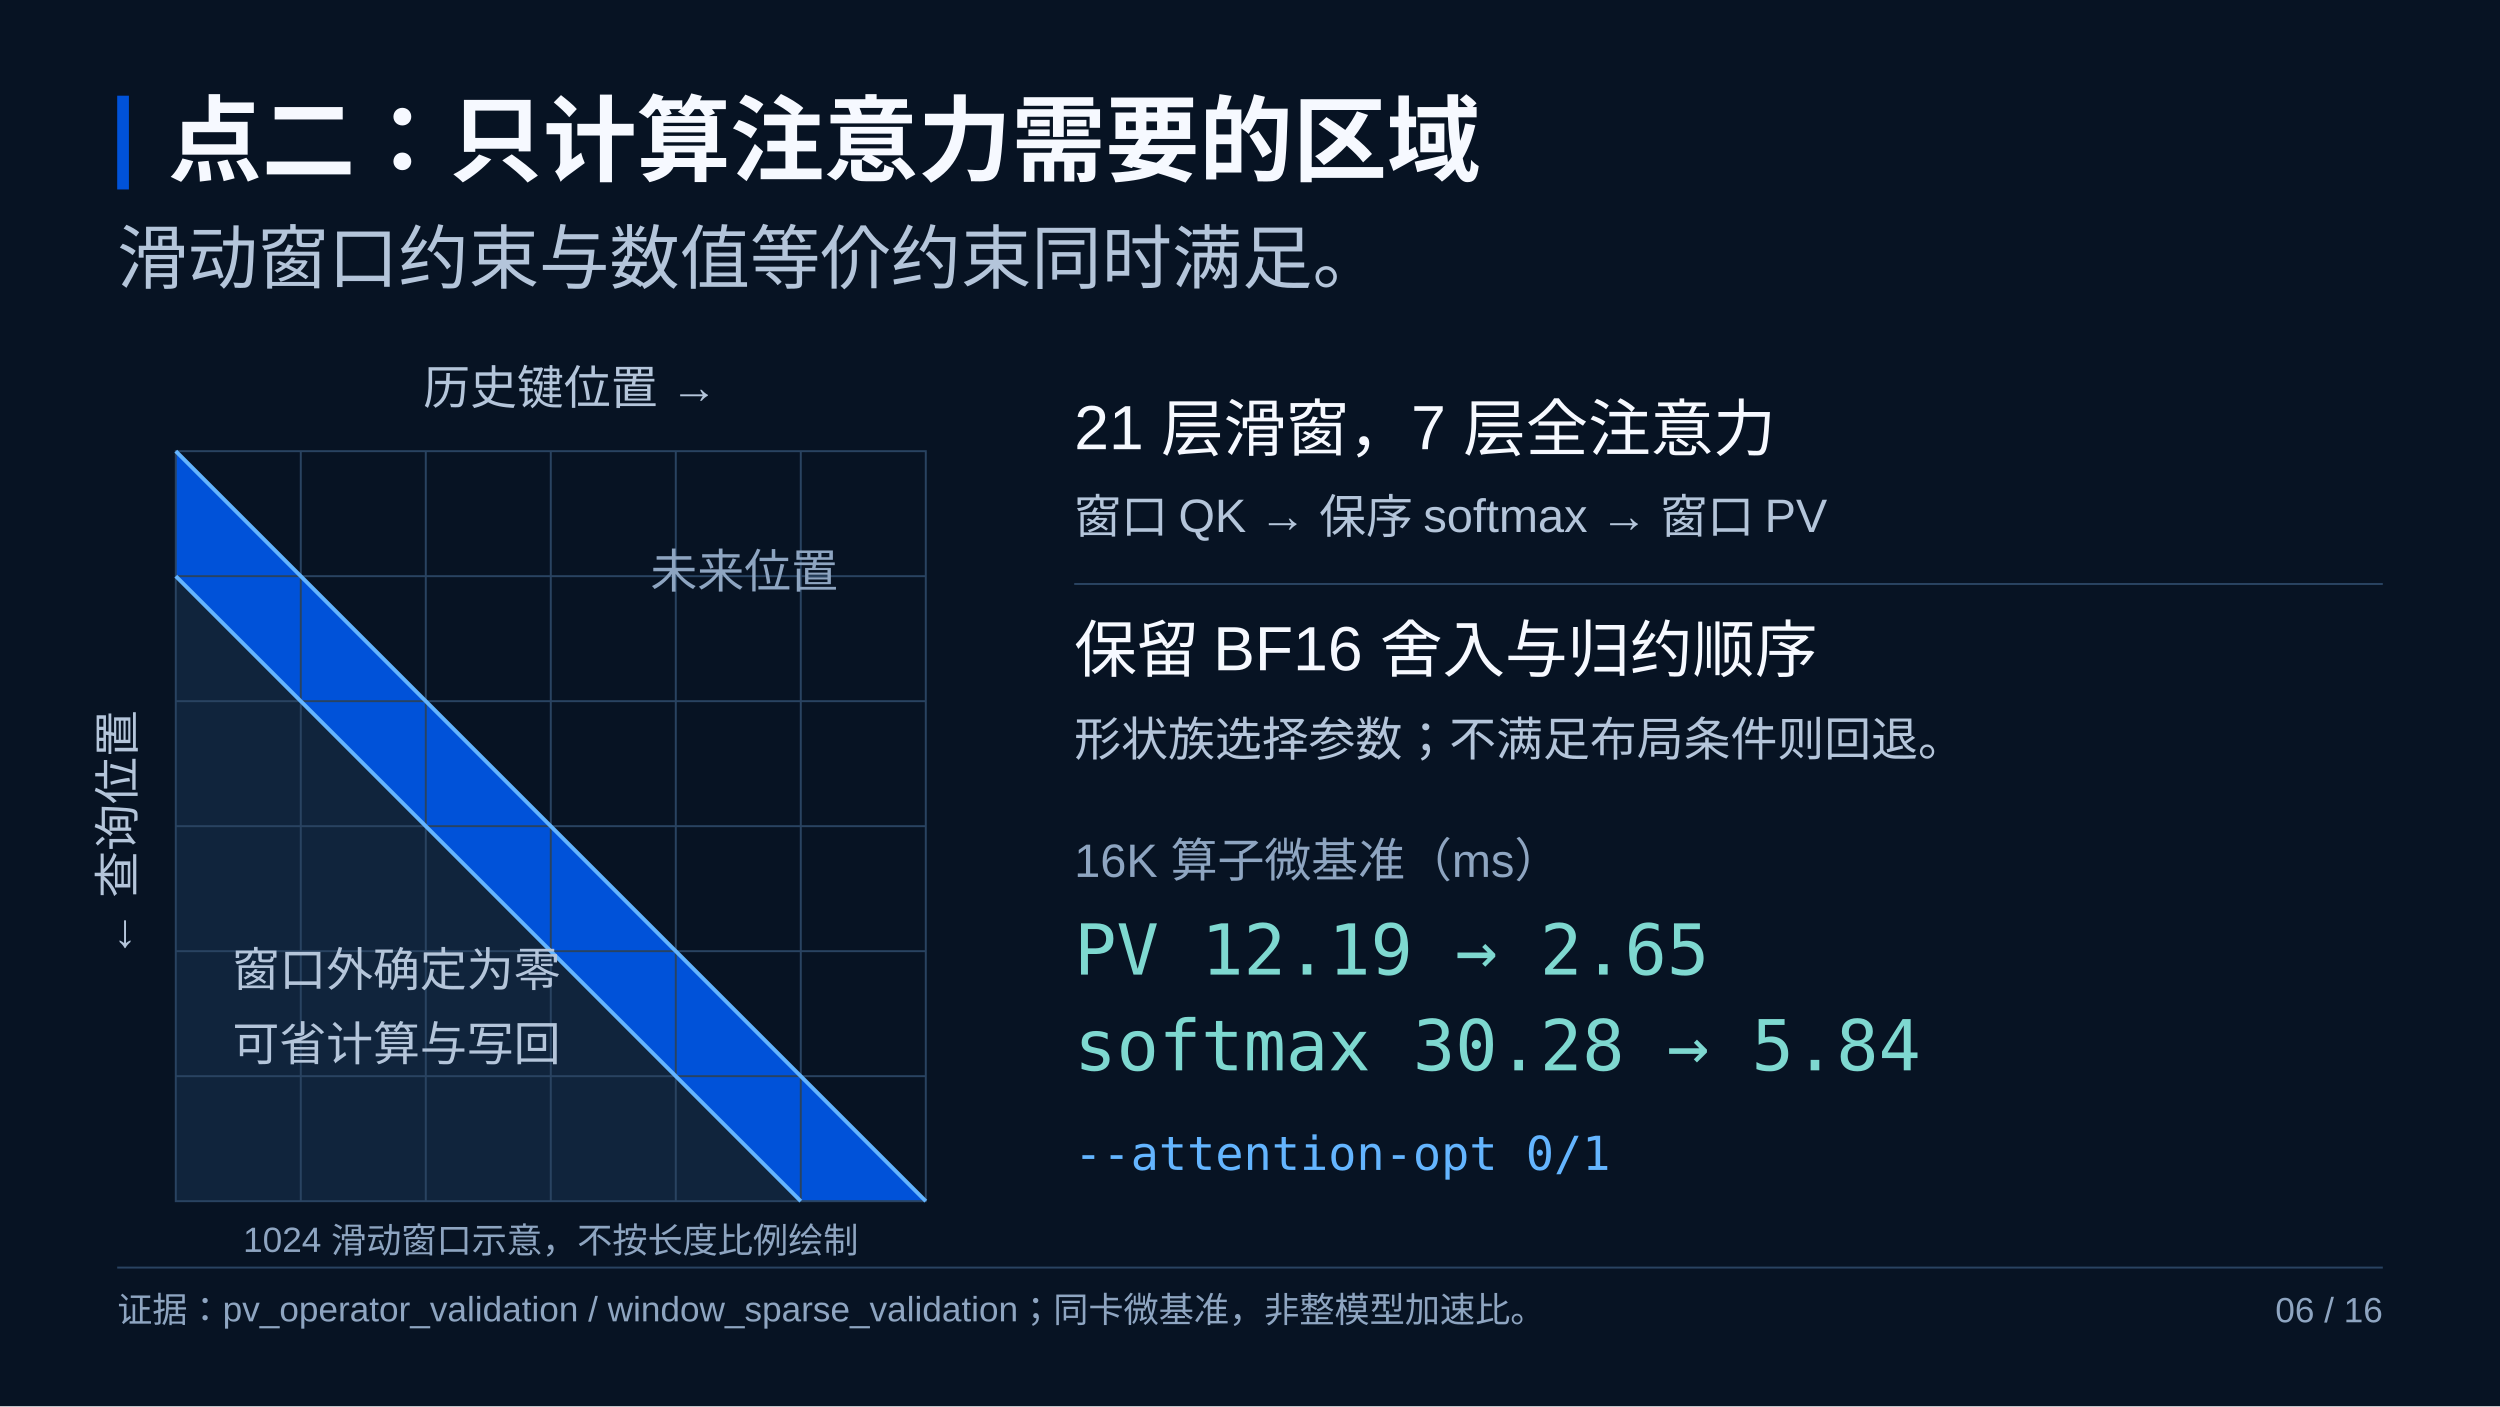
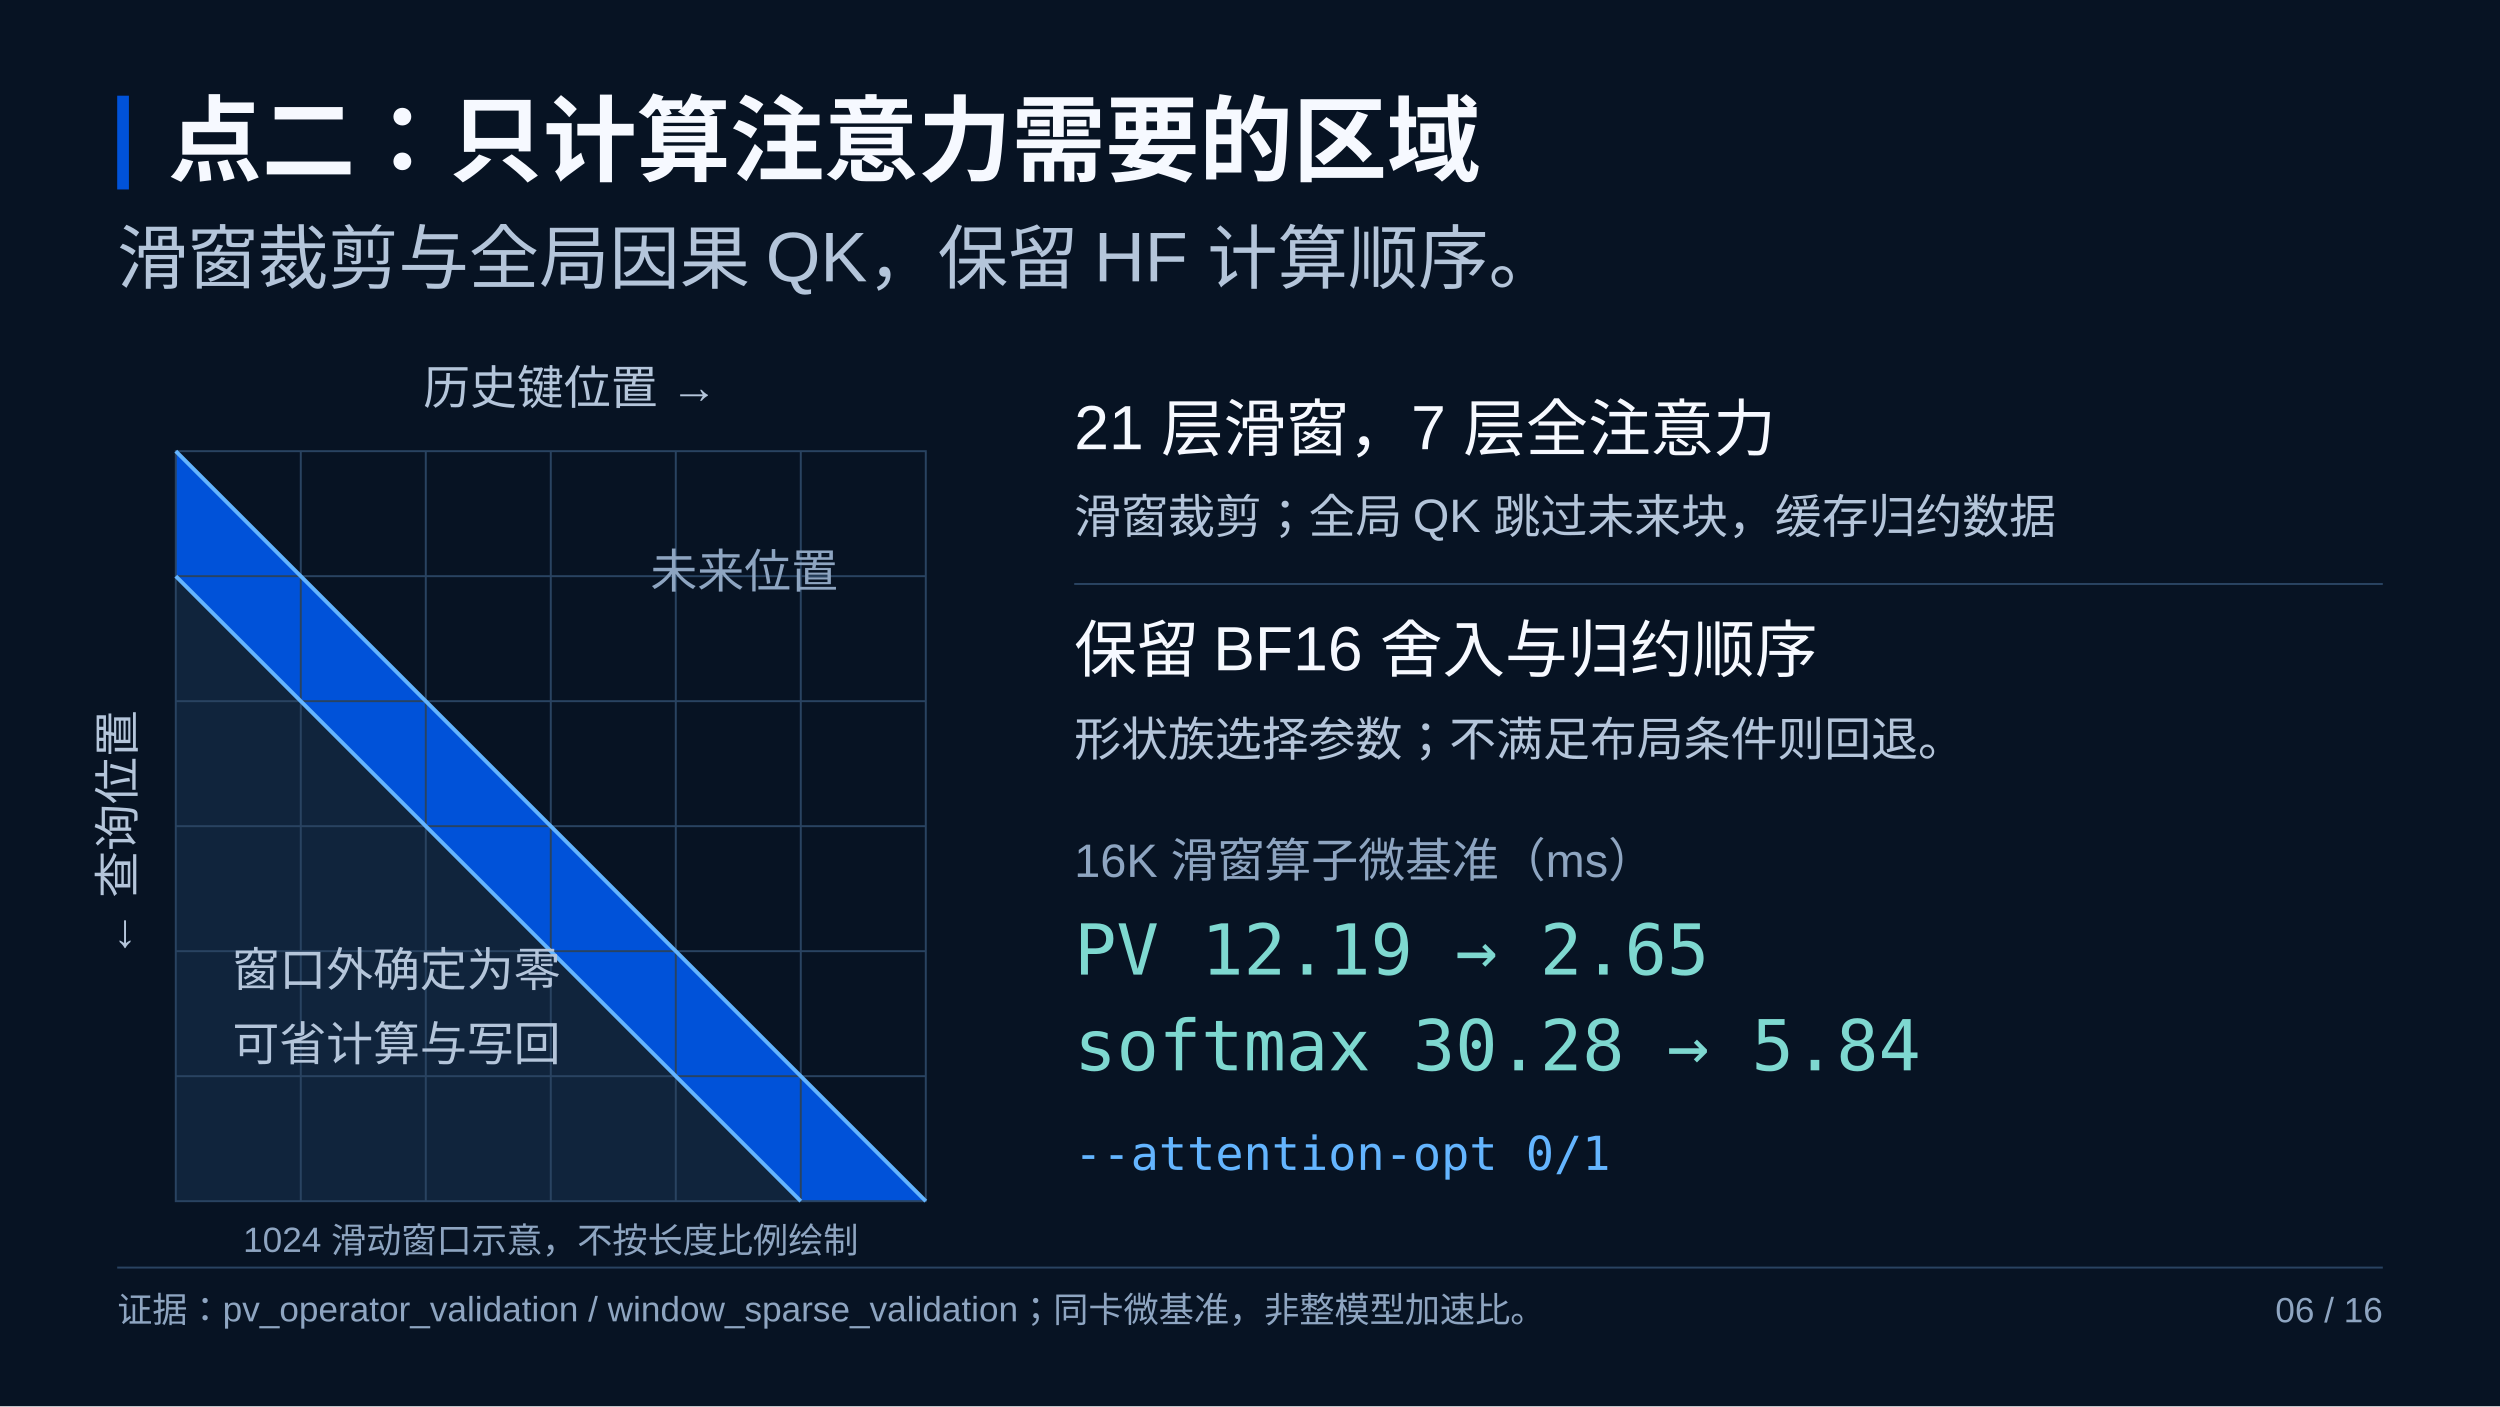
<svg xmlns="http://www.w3.org/2000/svg" width="1280" height="720" viewBox="0 0 1280 720">
  <rect width="1280" height="720" fill="#071323" />
  <g id="title">
    <rect x="60" y="49" width="6" height="48" fill="#0052D9" />
    <text x="86" y="89" font-family="Arial, Microsoft YaHei" font-size="48" font-weight="700" fill="#F6F9FF">点二：只计算注意力需要的区域</text>
-     <text x="60" y="145" font-family="Arial, Microsoft YaHei" font-size="36" fill="#B4C5DA">滑动窗口约束与数值等价约束同时满足。</text>
+     <text x="60" y="145" font-family="Arial, Microsoft YaHei" font-size="36" fill="#B4C5DA">滑窗裁剪与全局因果 QK，保留 HF 计算顺序。</text>
  </g>
  <g id="window-matrix">
    <text x="292" y="207" text-anchor="middle" font-family="Arial, Microsoft YaHei" font-size="24" fill="#B4C5DA">历史键位置 →</text>
    <path d="M90 231L474 615H90Z" fill="#10243C" />
    <path d="M90 231L474 615H410L90 295Z" fill="#0052D9" />
    <path d="M90 231H474V615H90Z M154 231V615 M218 231V615 M282 231V615 M346 231V615 M410 231V615 M90 295H474 M90 359H474 M90 423H474 M90 487H474 M90 551H474" fill="none" stroke="#294361" stroke-width="1" />
    <path d="M90 231L474 615 M90 295L410 615" fill="none" stroke="#64B5FF" stroke-width="2" />
    <text x="119" y="505" font-family="Arial, Microsoft YaHei" font-size="24" fill="#B4C5DA">
      <tspan x="119">窗口外确定为零</tspan>
      <tspan x="119" dy="38">可省计算与写回</tspan>
    </text>
    <text x="333" y="301" font-family="Arial, Microsoft YaHei" font-size="24" fill="#8EA5C1">未来位置</text>
    <text x="68" y="427" transform="rotate(-90 68 427)" text-anchor="middle" font-family="Arial, Microsoft YaHei" font-size="24" fill="#B4C5DA">← 查询位置</text>
    <text x="282" y="641" text-anchor="middle" font-family="Arial, Microsoft YaHei" font-size="18" fill="#8EA5C1">1024 滑动窗口示意，不按长度比例绘制</text>
  </g>
  <g id="attention-method">
    <text x="550" y="230" font-family="Arial, Microsoft YaHei" font-size="32" fill="#F6F9FF">21 层滑窗，7 层全注意力</text>
-     <text x="550" y="273" font-family="Arial, Microsoft YaHei" font-size="24" fill="#B4C5DA">窗口 QK → 保序 softmax → 窗口 PV</text>
+     <text x="550" y="273" font-family="Arial, Microsoft YaHei" font-size="24" fill="#B4C5DA">滑窗裁剪；全局 QK 跳过未来块，缓存归约数据</text>
    <path d="M550 299H1220" fill="none" stroke="#294361" stroke-width="1" />
    <text x="550" y="344" font-family="Arial, Microsoft YaHei" font-size="32" fill="#F6F9FF">保留 BF16 舍入与归约顺序</text>
    <text x="550" y="387" font-family="Arial, Microsoft YaHei" font-size="24" fill="#B4C5DA">形状族选择参数；不满足布局条件则回退。</text>
-     <text x="550" y="449" font-family="Arial, Microsoft YaHei" font-size="24" fill="#8EA5C1">16K 算子微基准（ms）</text>
+     <text x="550" y="449" font-family="Arial, Microsoft YaHei" font-size="24" fill="#8EA5C1">16K 滑窗算子微基准（ms）</text>
    <text x="550" y="499" font-family="Consolas, Microsoft YaHei" font-size="36" fill="#7ED8D0">PV       12.19 → 2.65</text>
    <text x="550" y="548" font-family="Consolas, Microsoft YaHei" font-size="36" fill="#7ED8D0">softmax  30.28 → 5.84</text>
    <text x="550" y="599" font-family="Consolas, Microsoft YaHei" font-size="24" fill="#64B5FF">--attention-opt 0/1</text>
  </g>
  <g id="footer">
    <path d="M60 649H1220" fill="none" stroke="#294361" stroke-width="1" />
    <text x="60" y="677" font-family="Arial, Microsoft YaHei" font-size="18" fill="#8EA5C1">证据：pv_operator_validation / window_sparse_validation；同卡微基准，非整模型加速比。</text>
    <text x="1220" y="677" text-anchor="end" font-family="Arial, Microsoft YaHei" font-size="18" fill="#8EA5C1">06 / 16</text>
  </g>
</svg>
